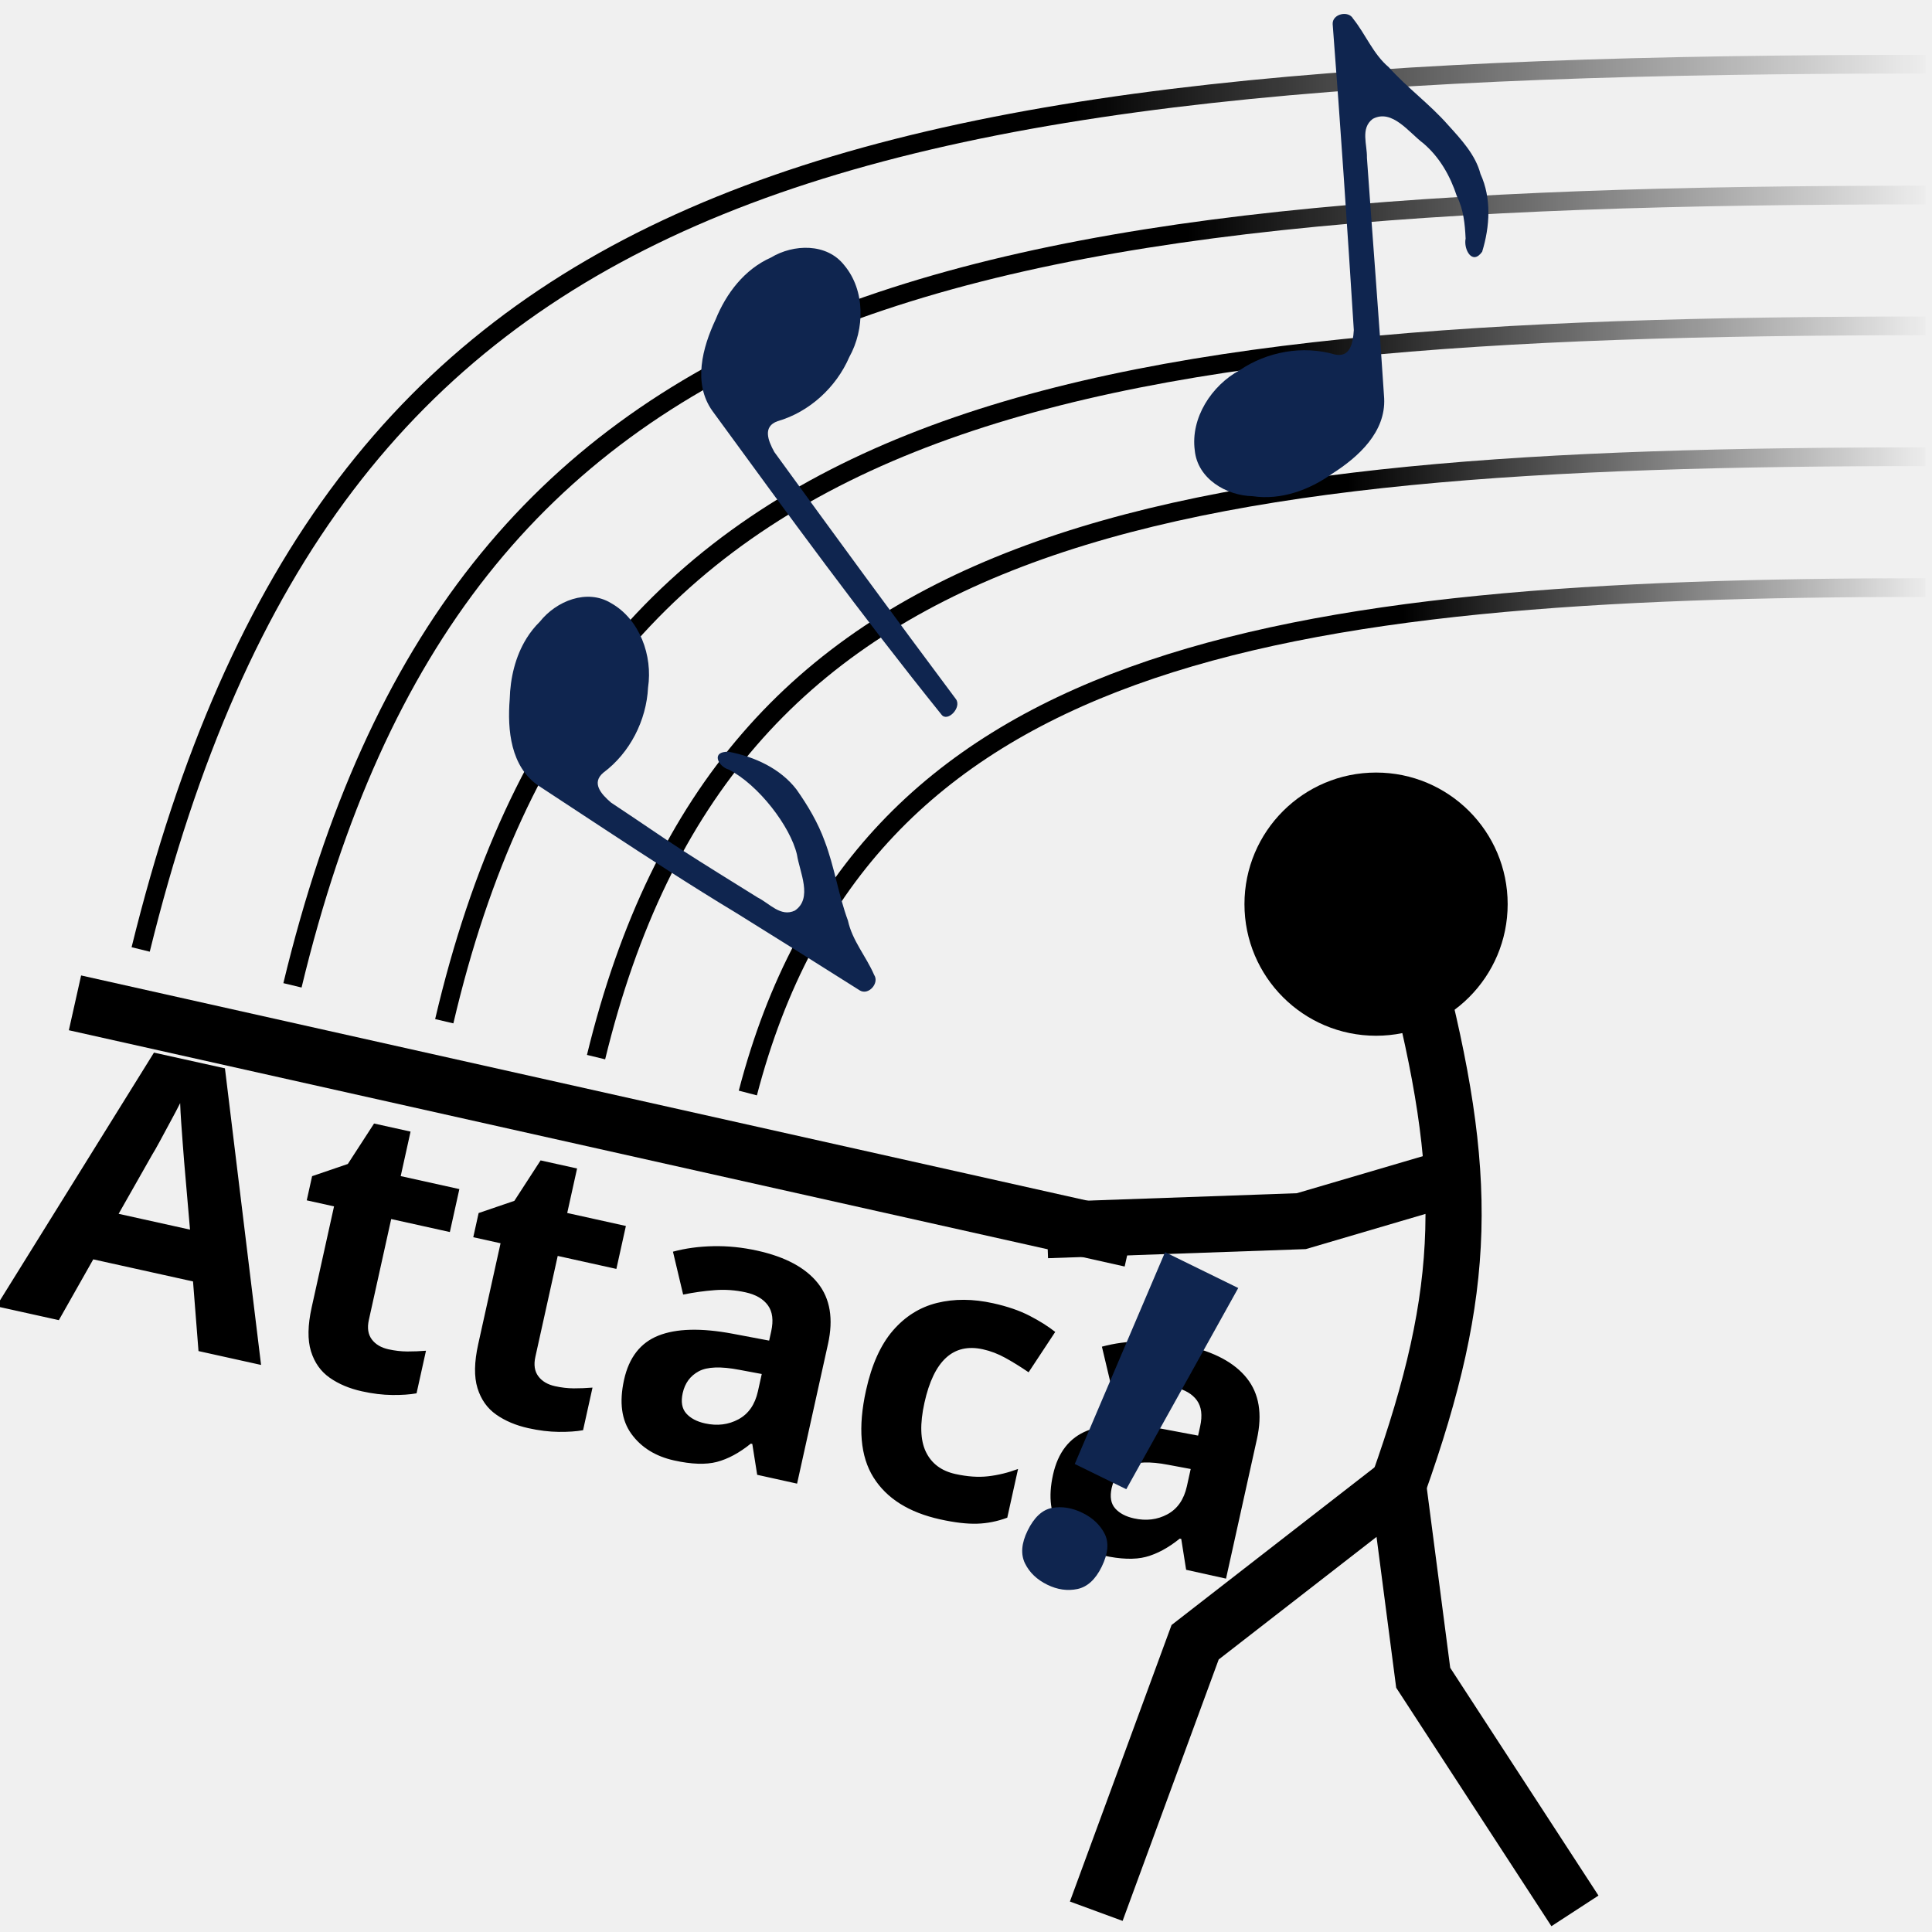
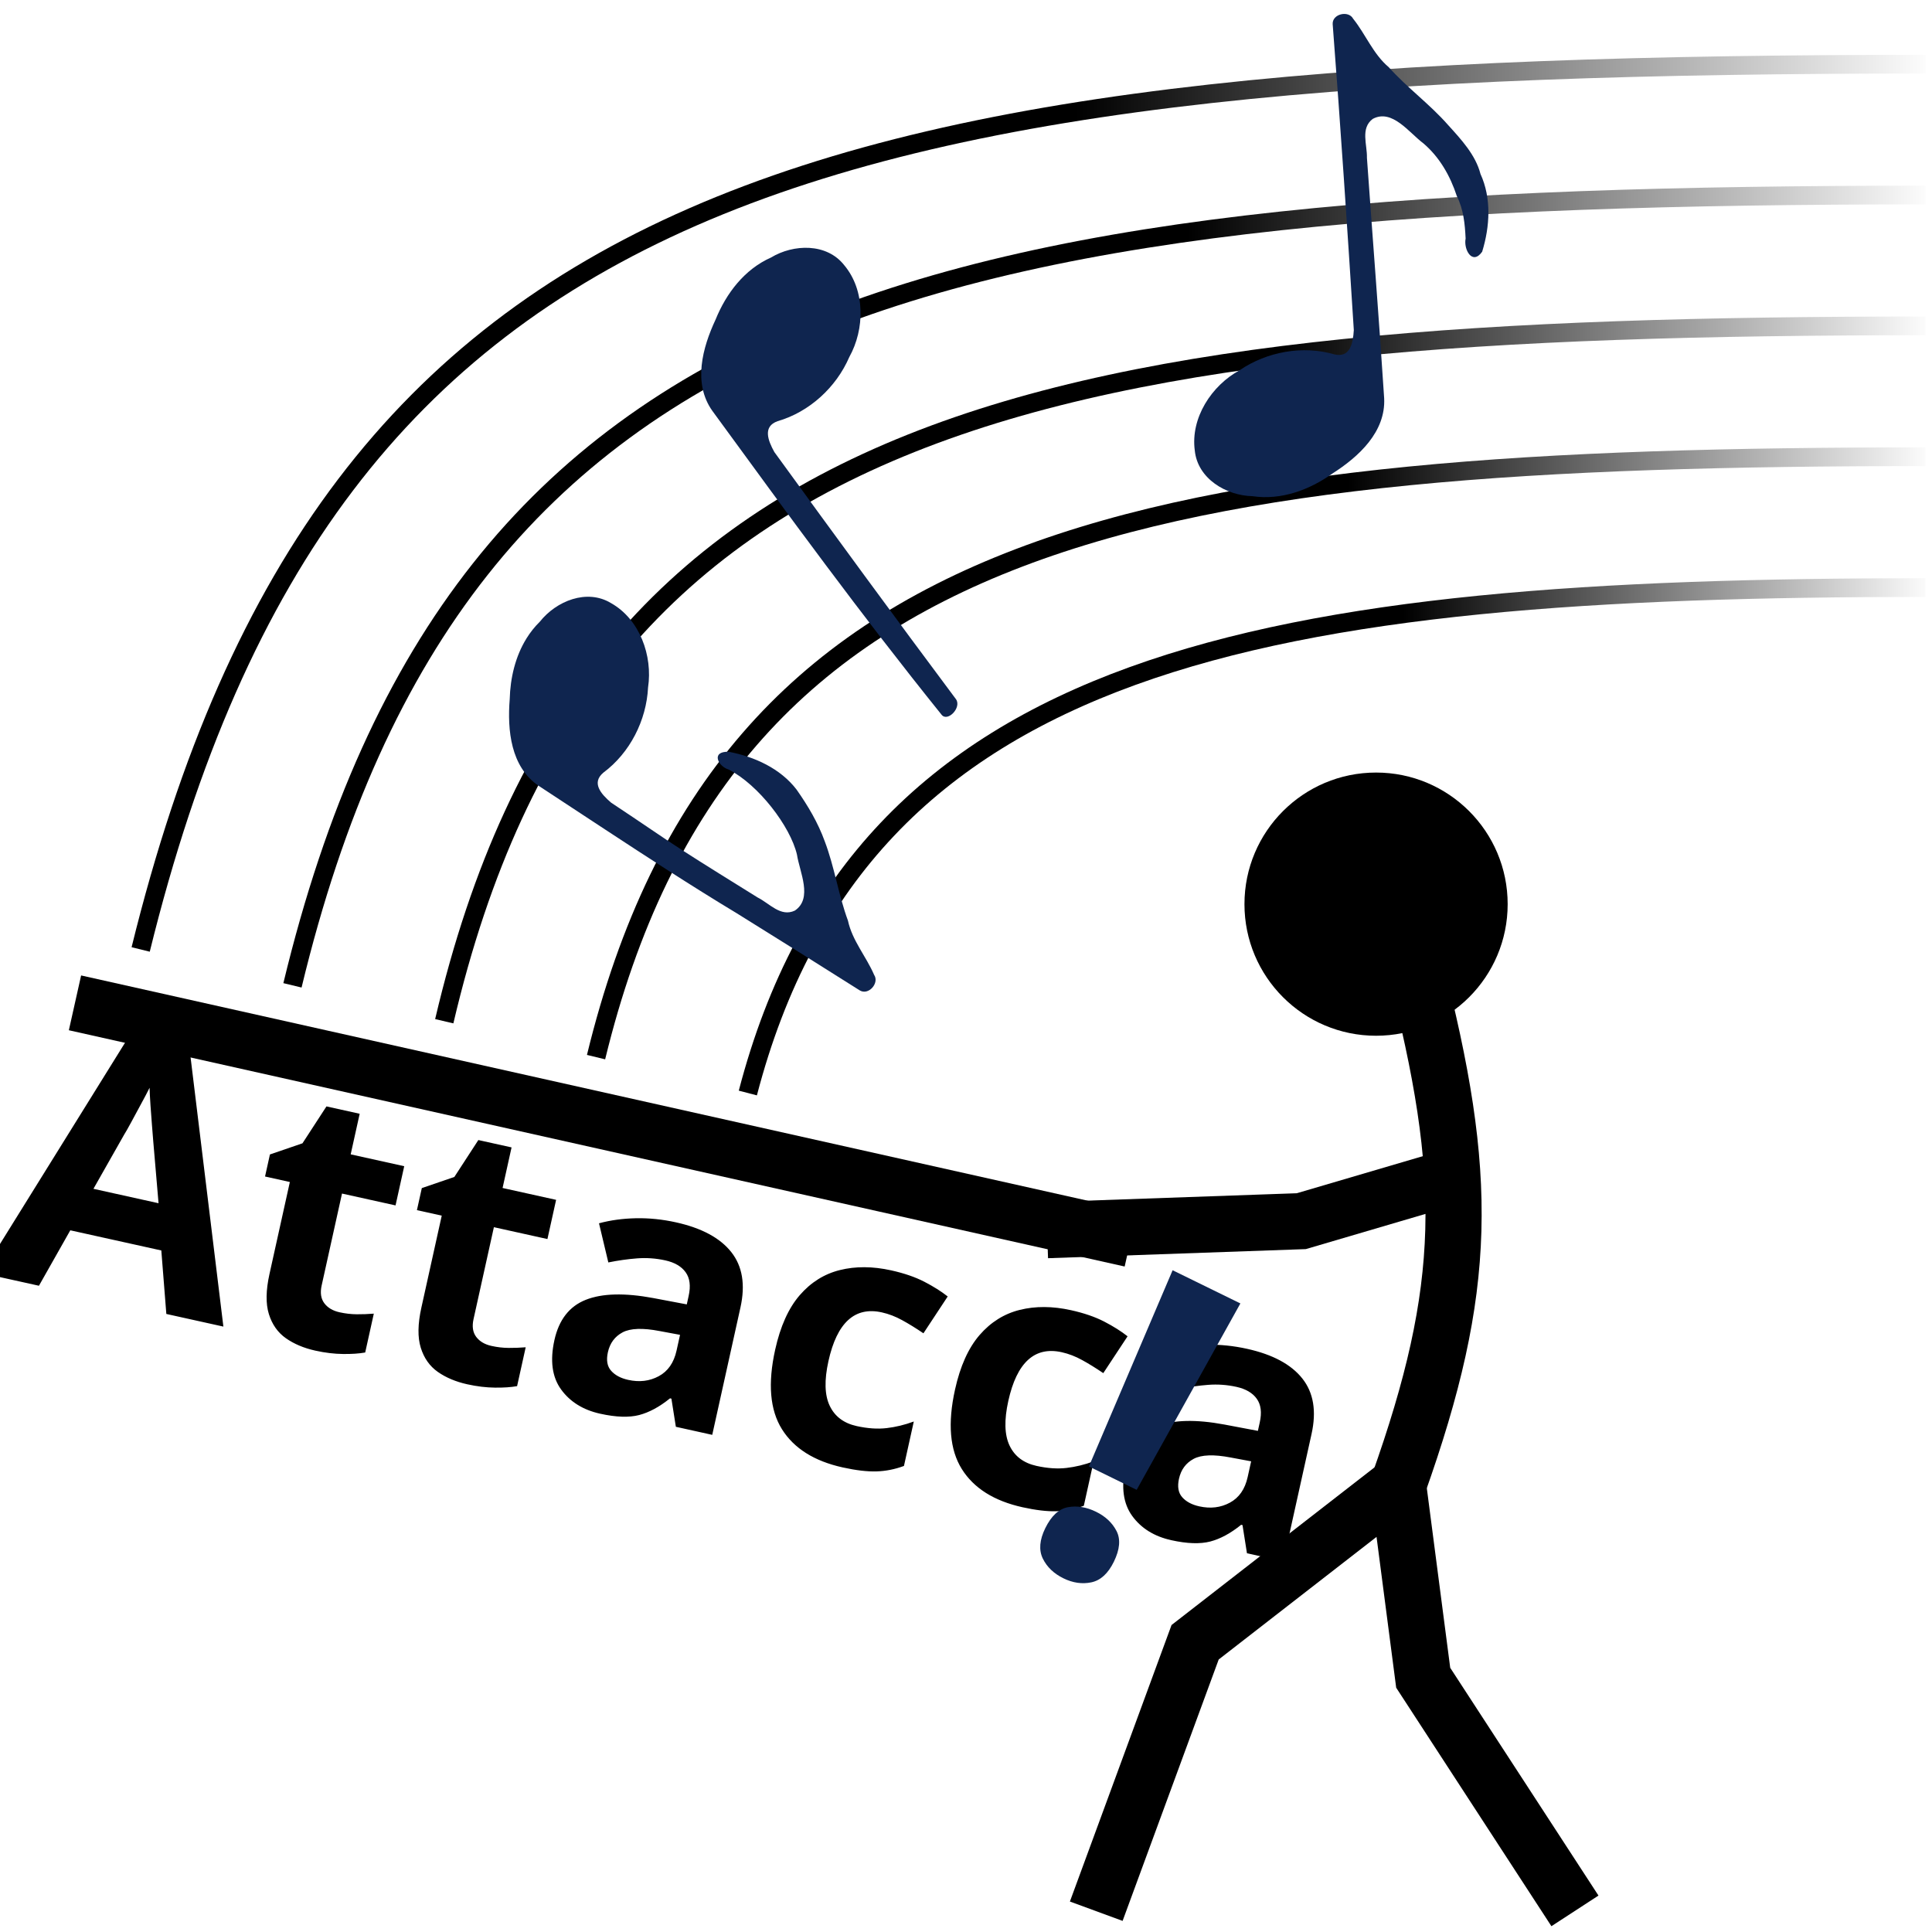
<svg xmlns="http://www.w3.org/2000/svg" xmlns:xlink="http://www.w3.org/1999/xlink" width="512" height="512" viewBox="0 0 512 512" id="svg2" version="1.1">
  <defs id="defs4">
    <linearGradient id="linearGradient4432">
      <stop id="stop4434" offset="0" style="stop-color:#000000;stop-opacity:1;" />
      <stop id="stop4436" offset="1" style="stop-color:#000000;stop-opacity:0" />
    </linearGradient>
    <linearGradient id="linearGradient4426">
      <stop id="stop4428" offset="0" style="stop-color:#000000;stop-opacity:1;" />
      <stop id="stop4430" offset="1" style="stop-color:#000000;stop-opacity:0" />
    </linearGradient>
    <linearGradient id="linearGradient4420">
      <stop id="stop4422" offset="0" style="stop-color:#000000;stop-opacity:1;" />
      <stop id="stop4424" offset="1" style="stop-color:#000000;stop-opacity:0" />
    </linearGradient>
    <linearGradient id="linearGradient4414">
      <stop id="stop4416" offset="0" style="stop-color:#000000;stop-opacity:1;" />
      <stop id="stop4418" offset="1" style="stop-color:#000000;stop-opacity:0" />
    </linearGradient>
    <linearGradient id="linearGradient4366">
      <stop style="stop-color:#000000;stop-opacity:1;" offset="0" id="stop4368" />
      <stop style="stop-color:#000000;stop-opacity:0" offset="1" id="stop4370" />
    </linearGradient>
    <linearGradient x1="382.34" y1="489.14" gradientTransform="matrix(2.0779 0 0 2.0779 -518.08 -281.8)" x2="490.53" gradientUnits="userSpaceOnUse" y2="333.89" id="linearGradient3019">
      <stop offset="0" style="stop-color:#000000;stop-opacity:.826" id="stop3015" />
      <stop offset="1" style="stop-color:#000000" id="stop3017" />
    </linearGradient>
    <linearGradient x1="382.34" y1="489.14" gradientTransform="matrix(-2.0779,0,0,-2.0779,1113.6,1333.7)" x2="490.53" gradientUnits="userSpaceOnUse" y2="333.89" id="linearGradient3062">
      <stop offset="0" style="stop-color:#000000;stop-opacity:.826" id="stop3015-0" />
      <stop offset="1" style="stop-color:#000000" id="stop3017-8" />
    </linearGradient>
    <linearGradient xlink:href="#linearGradient4366" id="linearGradient4372" x1="242.516" y1="714.129" x2="445.721" y2="714.129" gradientUnits="userSpaceOnUse" gradientTransform="matrix(1.120961,0,0,1.120893,13.07419,-126.8455)" />
    <linearGradient xlink:href="#linearGradient4432" id="linearGradient4374" x1="269.085" y1="733.833" x2="445.721" y2="733.833" gradientUnits="userSpaceOnUse" gradientTransform="matrix(1.120961,0,0,1.120893,13.07419,-126.8455)" />
    <linearGradient xlink:href="#linearGradient4426" id="linearGradient4376" x1="291.299" y1="753.536" x2="445.721" y2="753.536" gradientUnits="userSpaceOnUse" gradientTransform="matrix(1.120961,0,0,1.120893,13.07419,-126.8455)" />
    <linearGradient xlink:href="#linearGradient4420" id="linearGradient4378" x1="306.979" y1="773.257" x2="445.721" y2="773.257" gradientUnits="userSpaceOnUse" gradientTransform="matrix(1.120961,0,0,1.120893,13.07419,-126.8455)" />
    <linearGradient xlink:href="#linearGradient4414" id="linearGradient4380" x1="320.046" y1="792.987" x2="445.721" y2="792.987" gradientUnits="userSpaceOnUse" gradientTransform="matrix(1.120961,0,0,1.120893,13.07419,-126.8455)" />
  </defs>
  <g id="layer1" transform="translate(0,-540.3622)">
+     <rect style="color:#000000;clip-rule:nonzero;display:inline;overflow:visible;visibility:visible;opacity:1;isolation:auto;mix-blend-mode:normal;color-interpolation:sRGB;color-interpolation-filters:linearRGB;solid-color:#000000;solid-opacity:1;fill:#ffffff;fill-opacity:1;fill-rule:nonzero;stroke:none;stroke-width:1px;stroke-linecap:butt;stroke-linejoin:miter;stroke-miterlimit:4;stroke-dasharray:none;stroke-dashoffset:0;stroke-opacity:1;marker:none;color-rendering:auto;image-rendering:auto;shape-rendering:auto;text-rendering:auto;enable-background:accumulate" id="rect4297" width="619.426" height="661.852" x="-48.083" y="452.736" />
    <g style="font-style:normal;font-variant:normal;font-weight:normal;font-stretch:normal;font-size:27.666px;line-height:100%;font-family:'Ubuntu Condensed';-inkscape-font-specification:'Ubuntu Condensed,';text-align:center;letter-spacing:0px;word-spacing:0px;writing-mode:lr-tb;text-anchor:middle;fill:#000000;fill-opacity:1;stroke:none;stroke-width:0.992;stroke-linecap:butt;stroke-linejoin:miter;stroke-miterlimit:4;stroke-dasharray:none;stroke-opacity:1" id="text4140" transform="matrix(1.147949,0,0,1.147879,266.551,-200.6481)" />
    <path style="fill:none;fill-rule:evenodd;stroke:#000000;stroke-width:14.88;stroke-linecap:butt;stroke-linejoin:miter;stroke-miterlimit:4;stroke-dasharray:none;stroke-opacity:1" d="m 290.518,1046.853 26.202,-71.277 53.775,-41.769 6.669,51.177 40.213,61.782" id="path4991" />
    <path style="fill:none;fill-rule:evenodd;stroke:#000000;stroke-width:14.88;stroke-linecap:butt;stroke-linejoin:miter;stroke-miterlimit:4;stroke-dasharray:none;stroke-opacity:1" d="m 370.507,933.946 c 18.646,-52.399 18.929,-81.745 4.419,-137.78" id="path4993" />
    <ellipse style="color:#000000;clip-rule:nonzero;display:inline;overflow:visible;visibility:visible;opacity:1;isolation:auto;mix-blend-mode:normal;color-interpolation:sRGB;color-interpolation-filters:linearRGB;solid-color:#000000;solid-opacity:1;fill:#000000;fill-opacity:1;fill-rule:nonzero;stroke:none;stroke-width:9.92;stroke-linecap:butt;stroke-linejoin:miter;stroke-miterlimit:4;stroke-dasharray:none;stroke-dashoffset:0;stroke-opacity:1;marker:none;color-rendering:auto;image-rendering:auto;shape-rendering:auto;text-rendering:auto;enable-background:accumulate" id="path4995" cx="364.67" cy="779.971" rx="34.876" ry="34.874" />
    <path style="color:#000000;clip-rule:nonzero;display:inline;overflow:visible;visibility:visible;opacity:1;isolation:auto;mix-blend-mode:normal;color-interpolation:sRGB;color-interpolation-filters:linearRGB;solid-color:#000000;solid-opacity:1;fill:none;fill-opacity:1;fill-rule:evenodd;stroke:#000000;stroke-width:14.88;stroke-linecap:butt;stroke-linejoin:miter;stroke-miterlimit:4;stroke-dasharray:none;stroke-dashoffset:0;stroke-opacity:1;color-rendering:auto;image-rendering:auto;shape-rendering:auto;text-rendering:auto;enable-background:accumulate" d="m 385.278,852.097 -40.425,11.889 -67.374,2.378" id="path4997" />
    <path style="color:#000000;clip-rule:nonzero;display:inline;overflow:visible;visibility:visible;opacity:1;isolation:auto;mix-blend-mode:normal;color-interpolation:sRGB;color-interpolation-filters:linearRGB;solid-color:#000000;solid-opacity:1;fill:none;fill-opacity:1;fill-rule:evenodd;stroke:#000000;stroke-width:14.88;stroke-linecap:butt;stroke-linejoin:miter;stroke-miterlimit:4;stroke-dasharray:none;stroke-dashoffset:0;stroke-opacity:1;color-rendering:auto;image-rendering:auto;shape-rendering:auto;text-rendering:auto;enable-background:accumulate" d="M 19.872,806.127 299.673,868.742" id="path5027" />
    <path style="fill:none;fill-rule:evenodd;stroke:url(#linearGradient4372);stroke-width:4.96;stroke-linecap:butt;stroke-linejoin:miter;stroke-miterlimit:4;stroke-dasharray:none;stroke-opacity:1" d="M 37.28,791.977 C 87.724,587.058 219.463,557.37 510.268,557.37" id="path5055" />
    <path style="fill:none;fill-rule:evenodd;stroke:url(#linearGradient4374);stroke-width:4.96;stroke-linecap:butt;stroke-linejoin:miter;stroke-miterlimit:4;stroke-dasharray:none;stroke-opacity:1" d="M 77.507,801.488 C 121.785,617.645 250.471,592.046 510.268,592.046" id="path5055-0" />
    <path style="fill:none;fill-rule:evenodd;stroke:url(#linearGradient4376);stroke-width:4.96;stroke-linecap:butt;stroke-linejoin:miter;stroke-miterlimit:4;stroke-dasharray:none;stroke-opacity:1" d="M 117.733,810.999 C 155.846,648.316 278.647,626.722 510.268,626.722" id="path5055-3" />
    <path style="fill:none;fill-rule:evenodd;stroke:url(#linearGradient4378);stroke-width:4.96;stroke-linecap:butt;stroke-linejoin:miter;stroke-miterlimit:4;stroke-dasharray:none;stroke-opacity:1" d="M 157.96,820.51 C 192.149,679.88 305.134,661.398 510.268,661.398" id="path5055-30" />
    <path style="fill:none;fill-rule:evenodd;stroke:url(#linearGradient4380);stroke-width:4.96;stroke-linecap:butt;stroke-linejoin:miter;stroke-miterlimit:4;stroke-dasharray:none;stroke-opacity:1" d="M 198.186,830.021 C 228.452,713.965 335.641,696.074 510.268,696.074" id="path5055-1" />
    <g id="layer1-3" transform="matrix(0.2080979,-0.01675121,0.01675944,0.2080882,267.6581,504.2027)" style="fill:#0f254f;fill-opacity:1;stroke:none">
      <path d="m 418.39,231.34 c 14.32,21.136 21.682,46.728 40.135,64.982 21.135,27.835 48.146,50.891 69.089,79.058 15.157,19.681 31.771,40.599 36.074,65.357 11.587,31.757 6.556,67.409 -5.806,98.498 -13.947,16.765 -23.482,-4.932 -19.589,-18.365 0.593,-18.535 0.323,-37.021 -6.786,-54.528 -6.305,-26.255 -17.834,-51.101 -37.136,-70.366 -16.772,-14.701 -35.813,-47.095 -61.382,-35.941 -16.885,10.637 -9.529,32.139 -11.346,48.712 -1.004,101.95 -1.071,203.94 -2.7,305.87 -1.246,42.809 -38.247,71.529 -72.88,89.908 -30.854,18.567 -67.795,28.966 -103.61,20.691 -33.304,-3.417 -67.756,-27.73 -68.454,-63.704 -2.22,-41.711 27.904,-80.552 64.988,-97.024 36.404,-20.749 82.429,-25.246 121.63,-10.331 19.156,6.055 24.483,-11.721 26.874,-28.819 2.212,-129.77 3.983,-259.54 4.435,-389.33 0.366,-12.973 21.496,-16.139 26.461,-4.66 z" style="fill:#0f254f;fill-opacity:1;fill-rule:evenodd;stroke:none;stroke-width:5.354;stroke-linecap:round;stroke-linejoin:round" id="path3" />
    </g>
    <g transform="matrix(-0.1122746,0.1760128,-0.1760021,-0.1122678,315.5256,755.0791)" id="layer1-6" style="fill:#0f254f;fill-opacity:1;stroke:none">
      <path transform="matrix(-1,0,0,-1,595.49,1051.9)" d="m 326.09,223.84 c -26.945,0.304 -53.516,9.637 -76.656,23.562 -34.633,18.379 -71.629,47.097 -72.875,89.906 -0.849,68.928 -2.099,134.26 -2.225,197.3 -0.068,34.285 0.196,67.896 1.037,101.04 0.718,61.747 1.222,123.5 1.438,185.25 0.366,12.973 21.473,16.135 26.438,4.656 14.32,-21.136 21.703,-46.746 40.156,-65 21.135,-27.835 48.151,-50.895 69.094,-79.062 15.157,-19.681 26.545,-42.15 36.062,-65.344 11.587,-31.757 6.549,-67.411 -5.812,-98.5 -11.861,-19.893 -22.966,-1.315 -19.072,12.118 4.114,42.042 -18.613,104.69 -44.428,131.13 -16.772,14.701 -35.806,47.091 -61.375,35.938 -16.885,-10.637 -9.526,-32.115 -11.344,-48.688 -0.371,-37.723 -1.062,-80.647 -0.844,-113.19 0.219,-32.541 1.445,-57.469 2.312,-108.38 2.39,-17.098 7.719,-34.867 26.875,-28.812 39.201,14.915 85.221,10.405 121.62,-10.344 37.084,-16.471 67.22,-55.32 65,-97.031 -0.698,-35.974 -35.165,-60.27 -68.469,-63.688 -8.954,-2.069 -17.956,-2.976 -26.938,-2.875 z" style="fill:#0f254f;fill-opacity:1;fill-rule:evenodd;stroke:none;stroke-width:5.354;stroke-linecap:round;stroke-linejoin:round" id="path3-8" />
    </g>
    <g transform="matrix(-0.166814,0.1255353,-0.1255303,-0.1668023,348.3489,715.8229)" id="layer1-0" style="fill:#0f254f;fill-opacity:1;stroke:none">
      <path d="m 418.39,231.34 c 5.307,163.8 3.009,316.18 0.553,483.27 -1.246,42.809 -38.247,71.529 -72.88,89.908 -30.854,18.567 -67.795,28.966 -103.61,20.691 -33.304,-3.417 -67.756,-27.73 -68.454,-63.704 -2.22,-41.711 27.904,-80.552 64.988,-97.024 36.404,-20.749 82.429,-25.246 121.63,-10.331 19.156,6.055 24.483,-11.721 26.874,-28.819 2.212,-129.77 3.983,-259.54 4.435,-389.33 0.366,-12.973 26.294,-17.166 26.461,-4.66 z" style="fill:#0f254f;fill-opacity:1;fill-rule:evenodd;stroke:none;stroke-width:5.354;stroke-linecap:round;stroke-linejoin:round" id="path3-81" />
    </g>
-     <text xml:space="preserve" style="font-style:normal;font-variant:normal;font-weight:bold;font-stretch:normal;font-size:104.142px;line-height:100%;font-family:'Linux Biolinum O';-inkscape-font-specification:'Linux Biolinum O, Bold';text-align:start;letter-spacing:0px;word-spacing:0px;writing-mode:lr-tb;text-anchor:start;fill:#000000;fill-opacity:1;stroke:none;stroke-width:1px;stroke-linecap:butt;stroke-linejoin:miter;stroke-opacity:1" x="190.739" y="865.784" id="text4492-9-6-3-0" transform="matrix(0.976345,0.2162185,-0.2162185,0.976345,0,0)">
-       <tspan id="tspan4494-6-5-1-8" x="190.739" y="865.784" dx="0 -9.778 0 -4.19 -5.587 -2.794">Attaca</tspan>
+     <text xml:space="preserve" style="font-style:normal;font-variant:normal;font-weight:bold;font-stretch:normal;font-size:94.985px;line-height:100%;font-family:'Linux Biolinum O';-inkscape-font-specification:'Linux Biolinum O, Bold';text-align:start;letter-spacing:0px;word-spacing:0px;writing-mode:lr-tb;text-anchor:start;fill:#000000;fill-opacity:1;stroke:none;stroke-width:1px;stroke-linecap:butt;stroke-linejoin:miter;stroke-opacity:1" x="185.101" y="858.022" id="text4492-9-6-3-0" transform="matrix(0.976345,0.2162185,-0.2162185,0.976345,0,0)">
+       <tspan id="tspan4494-6-5-1-8" x="185.101" y="858.022" dx="0 -8.918 0 -3.822 -5.096 -4.56 -3.46">Attacca</tspan>
    </text>
-     <text xml:space="preserve" style="color:#000000;font-style:normal;font-variant:normal;font-weight:bold;font-stretch:normal;font-size:127.764px;line-height:100%;font-family:'Linux Biolinum O';-inkscape-font-specification:'Linux Biolinum O, Bold';text-indent:0;text-align:start;text-decoration:none;text-decoration-line:none;text-decoration-style:solid;text-decoration-color:#000000;letter-spacing:0px;word-spacing:0px;text-transform:none;direction:ltr;block-progression:tb;writing-mode:lr-tb;baseline-shift:baseline;text-anchor:start;white-space:normal;clip-rule:nonzero;display:inline;overflow:visible;visibility:visible;opacity:1;isolation:auto;mix-blend-mode:normal;color-interpolation:sRGB;color-interpolation-filters:linearRGB;solid-color:#000000;solid-opacity:1;fill:#0f254f;fill-opacity:1;fill-rule:nonzero;stroke:none;stroke-width:1px;stroke-linecap:butt;stroke-linejoin:miter;stroke-miterlimit:4;stroke-dasharray:none;stroke-dashoffset:0;stroke-opacity:1;color-rendering:auto;image-rendering:auto;shape-rendering:auto;text-rendering:auto;enable-background:accumulate" x="653.433" y="738.664" id="text4568" transform="matrix(0.8980411,0.4399115,-0.4399115,0.8980411,0,0)">
-       <tspan id="tspan4570" x="653.433" y="738.664">!</tspan>
+     <text xml:space="preserve" style="color:#000000;font-style:normal;font-variant:normal;font-weight:bold;font-stretch:normal;font-size:118.369px;line-height:100%;font-family:'Linux Biolinum O';-inkscape-font-specification:'Linux Biolinum O, Bold';text-indent:0;text-align:start;text-decoration:none;text-decoration-line:none;text-decoration-style:solid;text-decoration-color:#000000;letter-spacing:0px;word-spacing:0px;text-transform:none;direction:ltr;block-progression:tb;writing-mode:lr-tb;baseline-shift:baseline;text-anchor:start;white-space:normal;clip-rule:nonzero;display:inline;overflow:visible;visibility:visible;opacity:1;isolation:auto;mix-blend-mode:normal;color-interpolation:sRGB;color-interpolation-filters:linearRGB;solid-color:#000000;solid-opacity:1;fill:#0f254f;fill-opacity:1;fill-rule:nonzero;stroke:none;stroke-width:1px;stroke-linecap:butt;stroke-linejoin:miter;stroke-miterlimit:4;stroke-dasharray:none;stroke-dashoffset:0;stroke-opacity:1;color-rendering:auto;image-rendering:auto;shape-rendering:auto;text-rendering:auto;enable-background:accumulate" x="657.884" y="735.384" id="text4568" transform="matrix(0.8980411,0.4399115,-0.4399115,0.8980411,0,0)">
+       <tspan id="tspan4570" x="657.884" y="735.384">!</tspan>
    </text>
  </g>
</svg>
